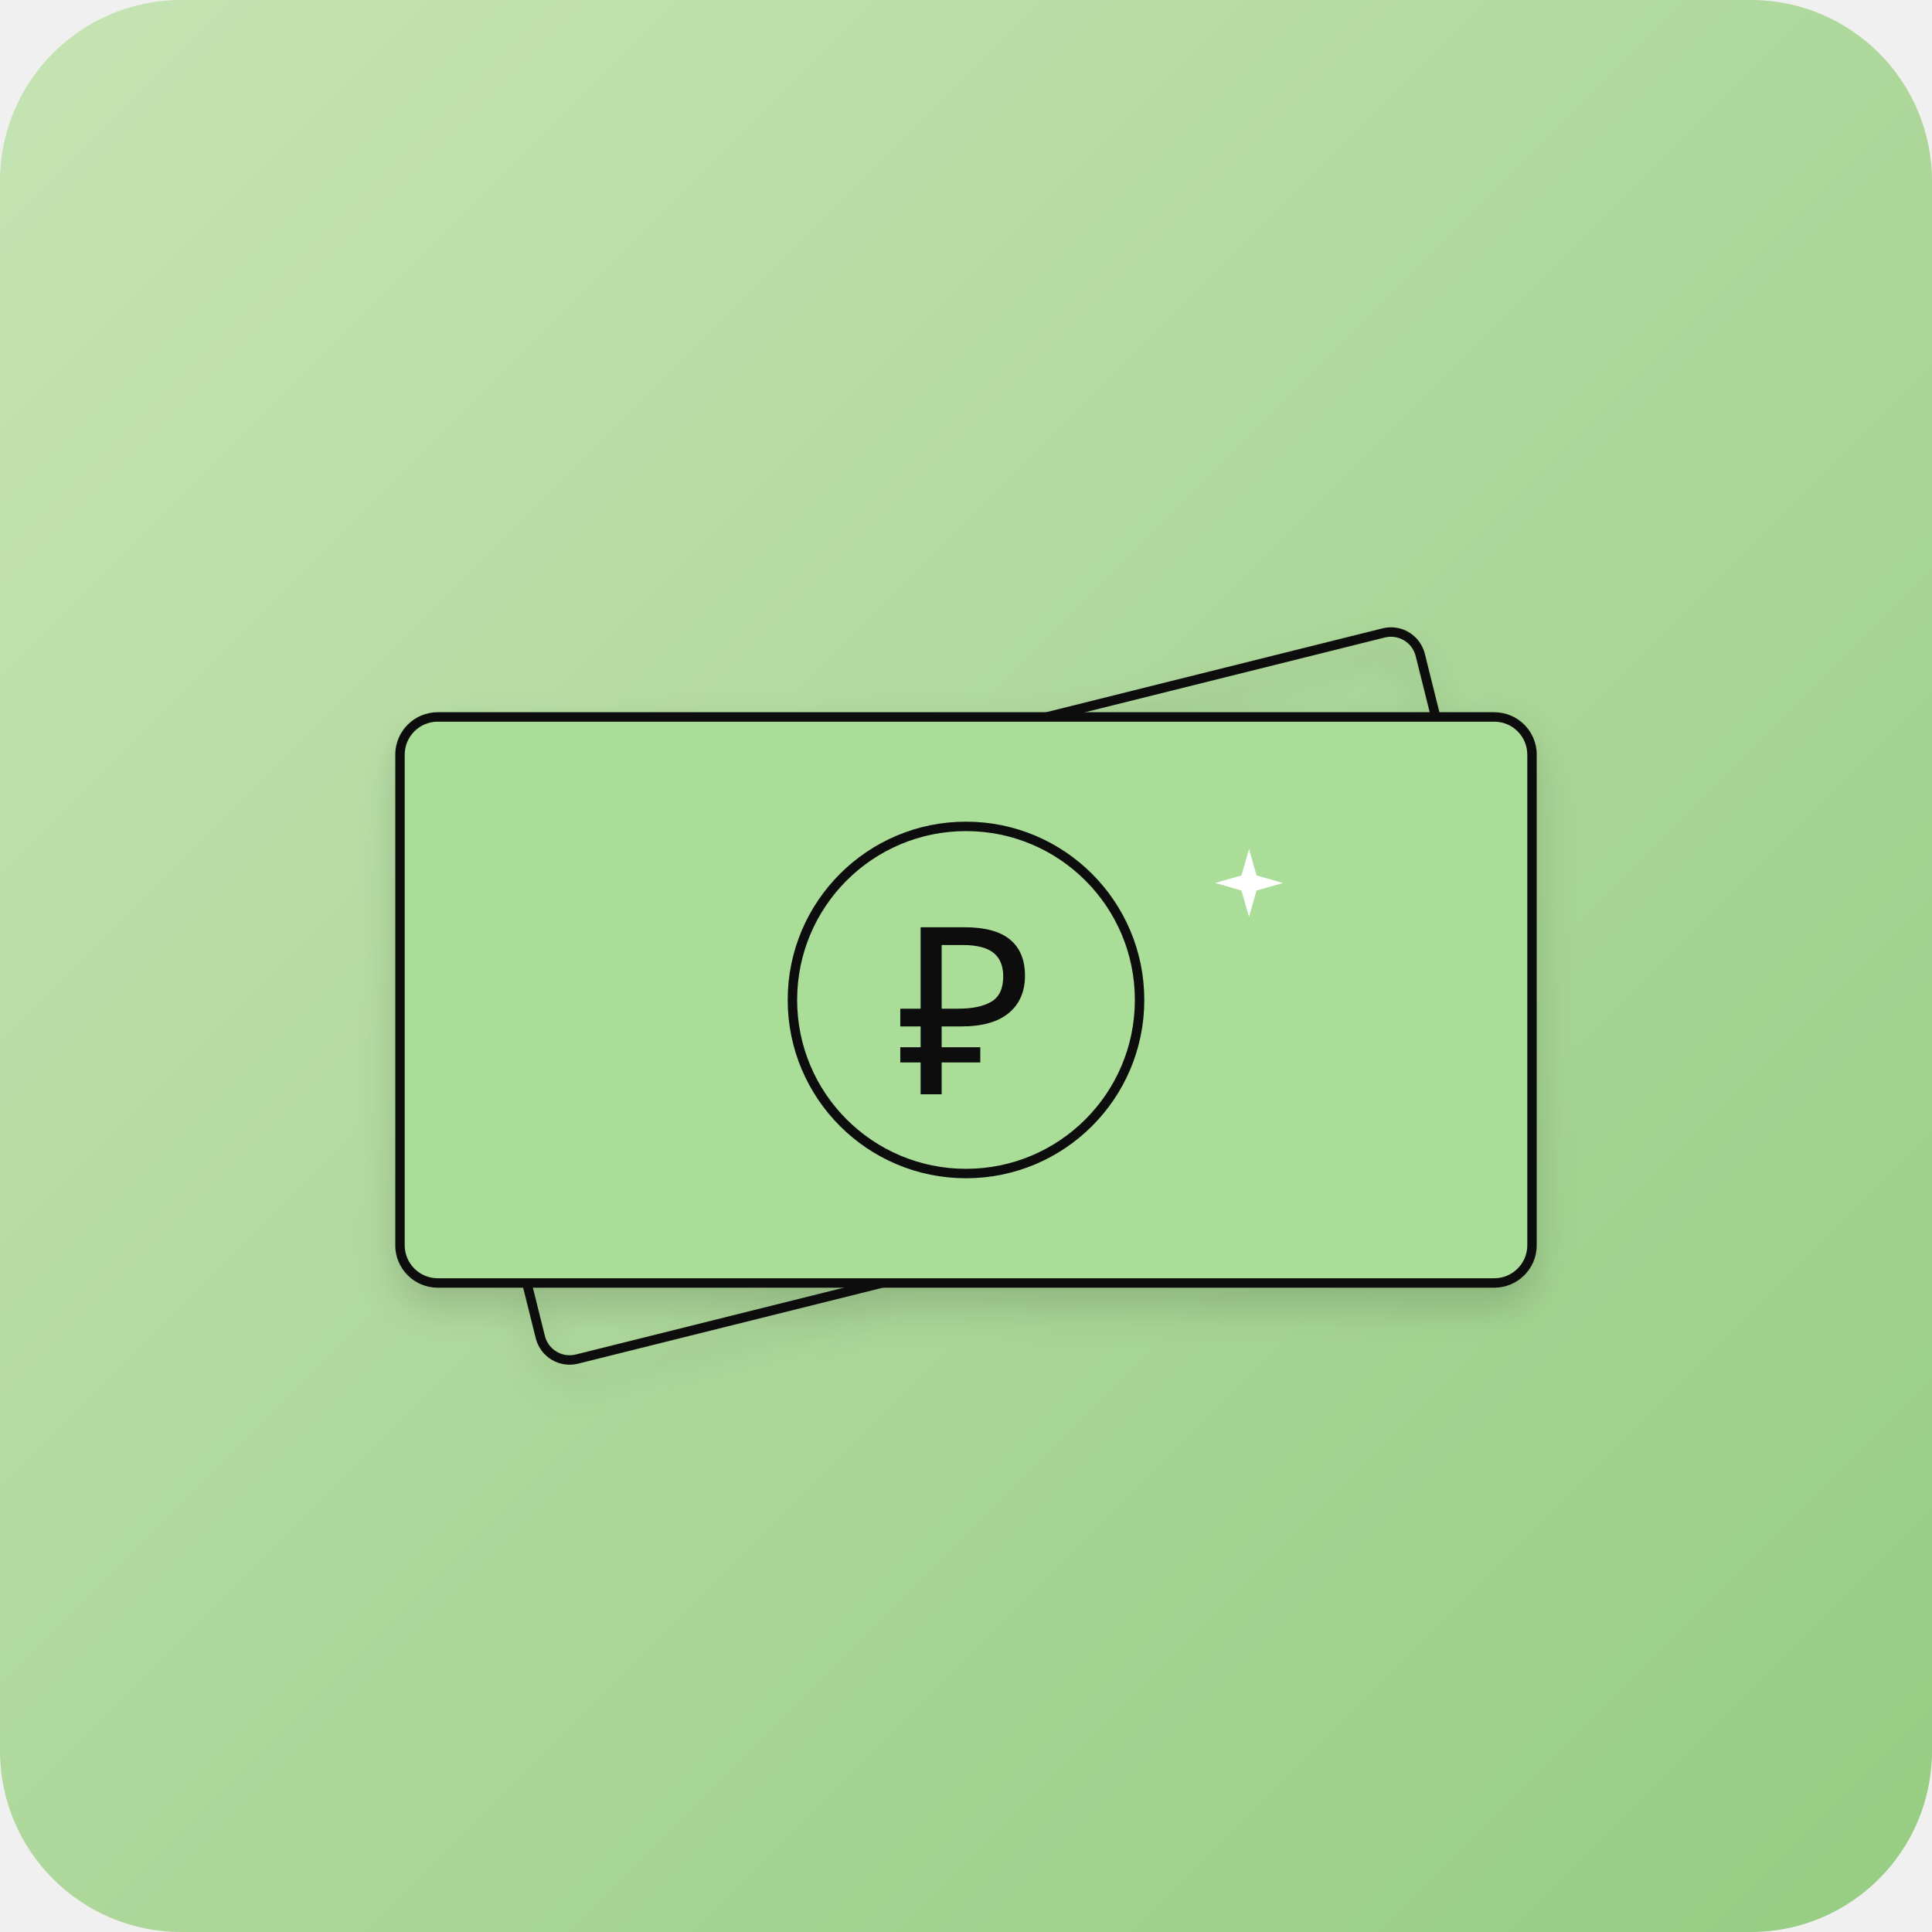
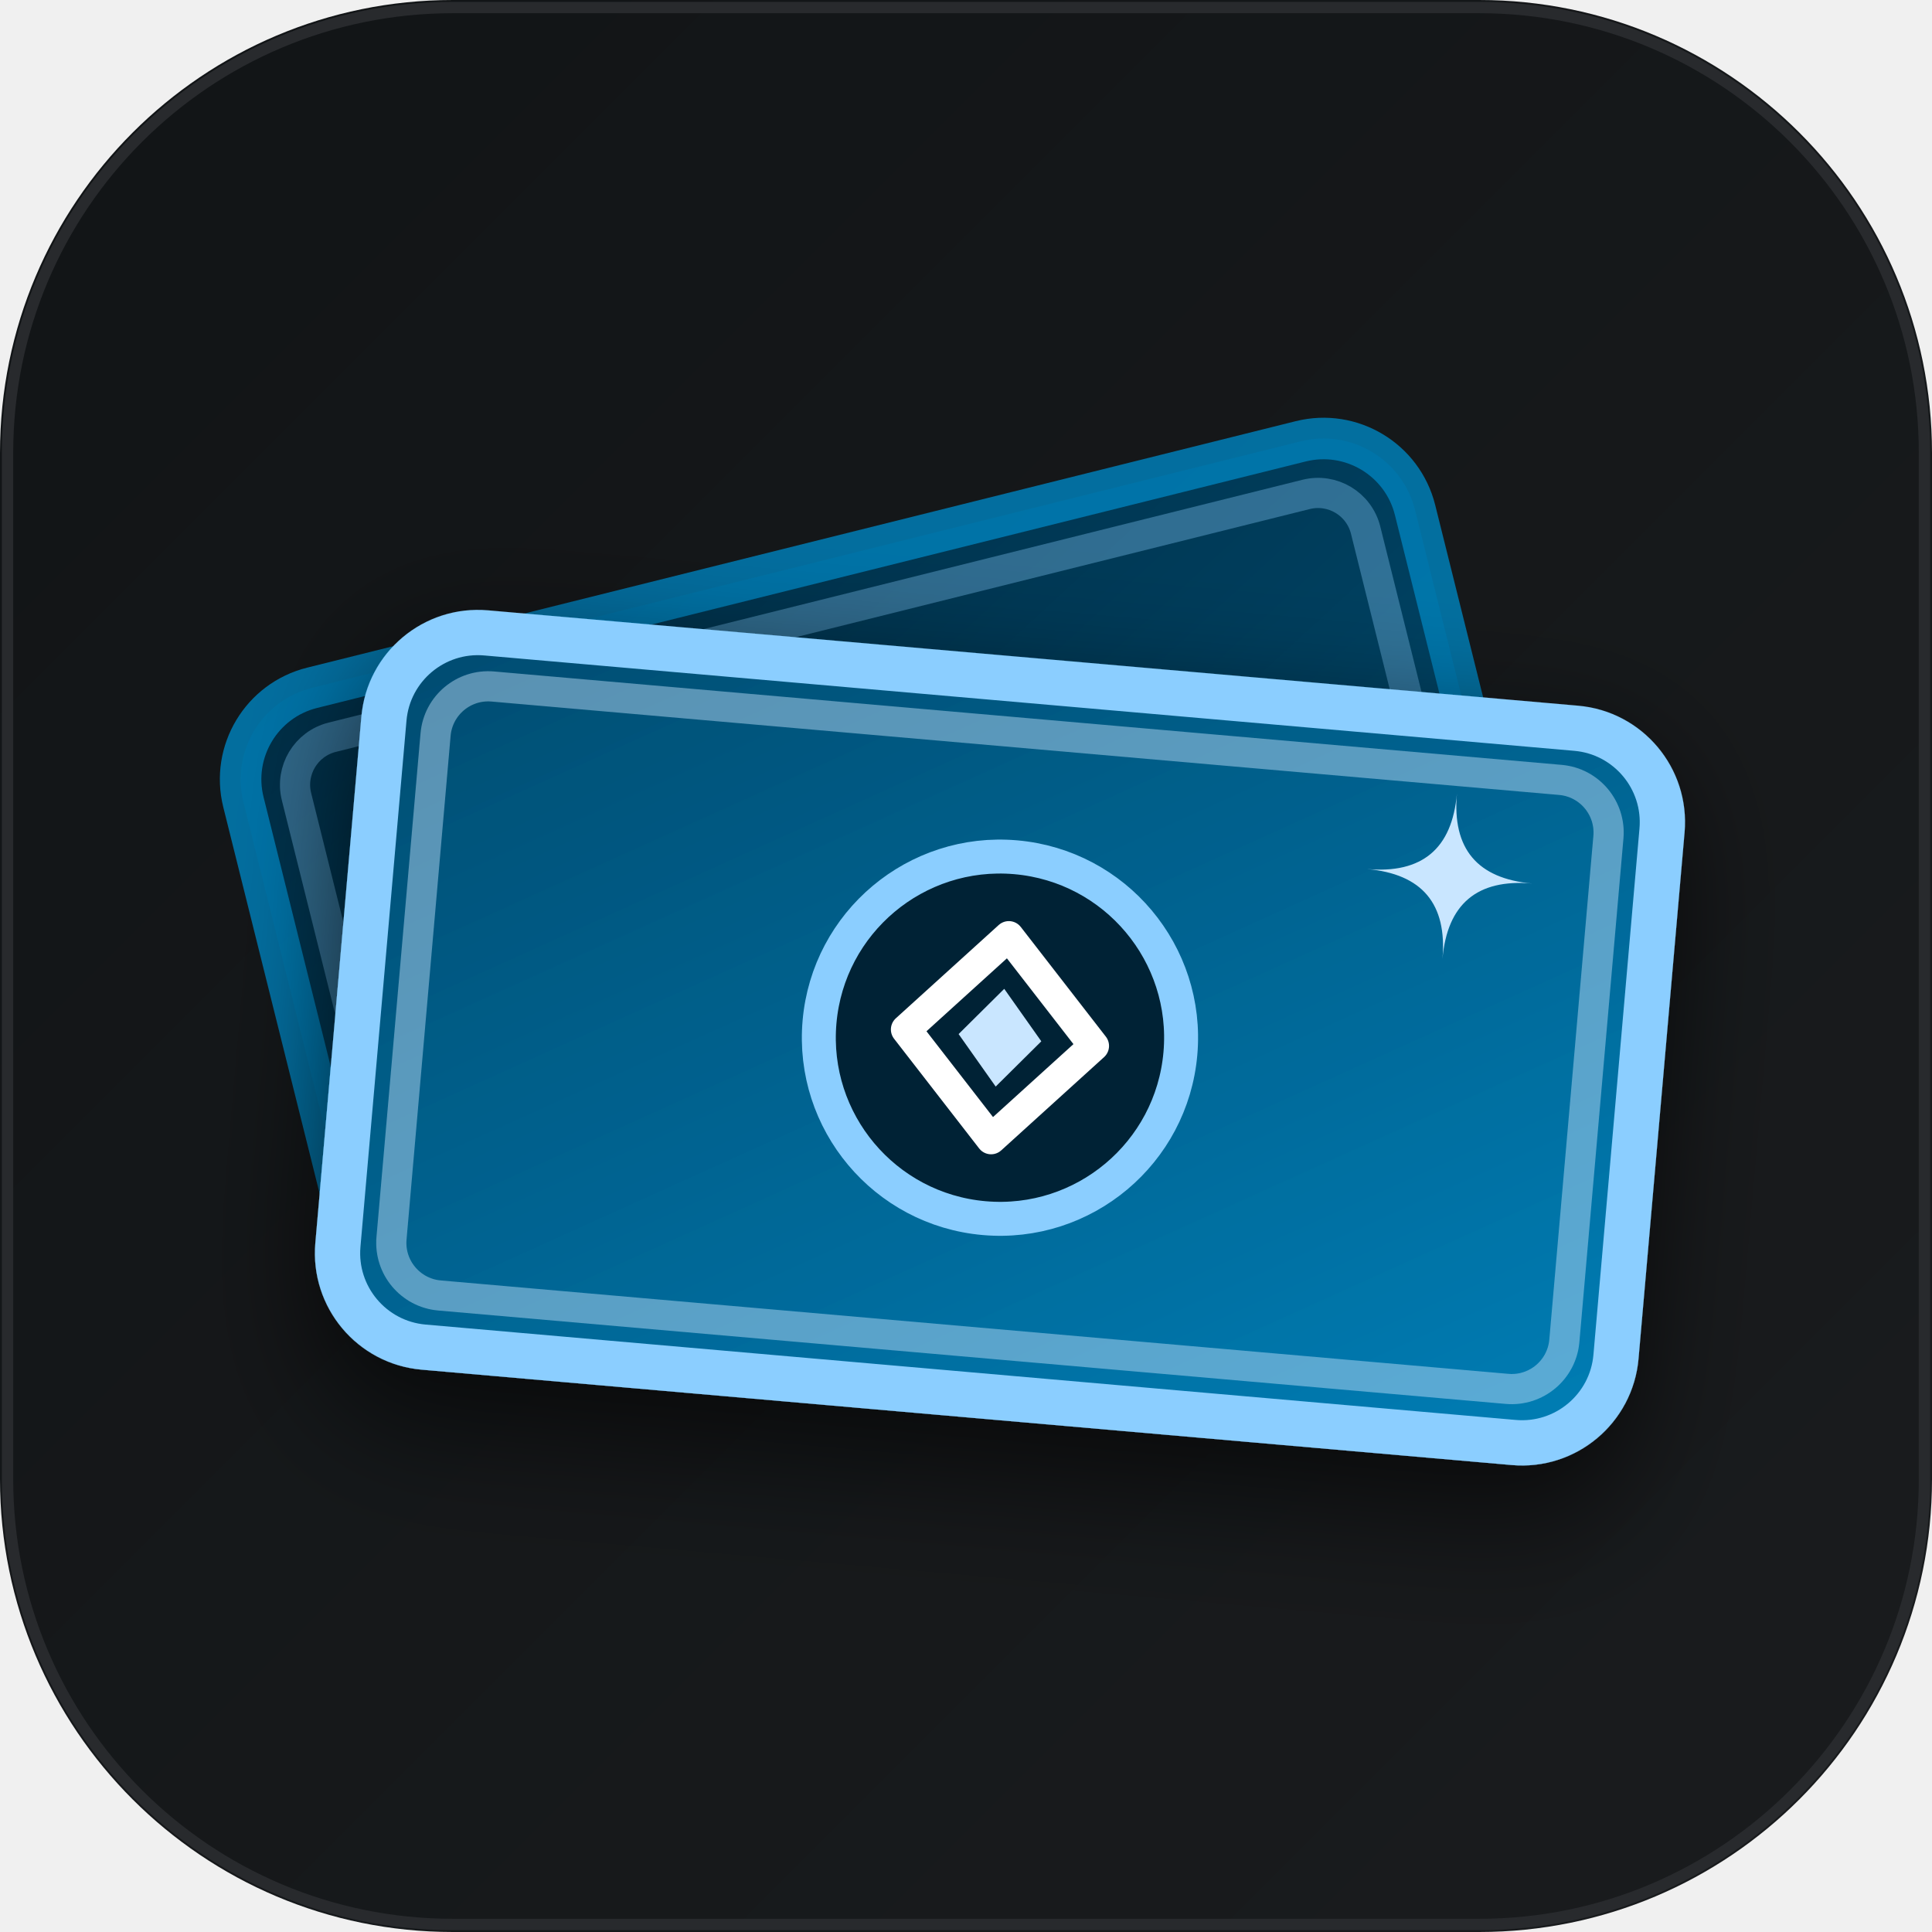
<svg xmlns="http://www.w3.org/2000/svg" viewBox="0 0 512 512" width="512" height="512">
  <defs>
-     <linearGradient id="bgGrad" x1="0%" y1="0%" x2="100%" y2="100%">
-       <stop offset="0%" stop-color="#c6e4b4" />
-       <stop offset="100%" stop-color="#96cc82" />
+     <linearGradient id="bg" x1="0%" y1="0%" x2="100%" y2="100%">
+       <stop offset="0%" stop-color="#111416" />
+       <stop offset="100%" stop-color="#1a1c1e" />
    </linearGradient>
-     <filter id="dropShadow" x="-10%" y="-10%" width="130%" height="130%">
-       <feDropShadow dx="0" dy="5" stdDeviation="5" flood-color="#000000" flood-opacity="0.15" />
+     <linearGradient id="backBill" x1="0%" y1="0%" x2="100%" y2="100%">
+       <stop offset="0%" stop-color="#002d45" />
+       <stop offset="100%" stop-color="#004b6f" />
+     </linearGradient>
+     <linearGradient id="frontBill" x1="0%" y1="0%" x2="100%" y2="100%">
+       <stop offset="0%" stop-color="#004b6f" />
+       <stop offset="100%" stop-color="#007eb6" />
+     </linearGradient>
+     <filter id="shadow" x="-20%" y="-20%" width="150%" height="150%">
+       <feDropShadow dx="0" dy="12" stdDeviation="16" flood-color="#000000" flood-opacity="0.65" />
    </filter>
  </defs>
-   <rect x="0" y="0" width="512" height="512" rx="48" fill="url(#bgGrad)" />
-   <g filter="url(#dropShadow)">
-     <g transform="translate(121, 162) rotate(-14)">
-       <rect x="-25" y="65" width="270" height="135" rx="8" fill="transparent" stroke="#0d0d0d" stroke-width="2.5" />
+   <rect width="512" height="512" rx="120" fill="url(#bg)" />
+   <rect x="2" y="2" width="508" height="508" rx="118" fill="none" stroke="#282a2d" stroke-width="3" />
+   <g transform="translate(235, 235) rotate(-14) translate(-160, -88)">
+     <rect width="320" height="176" rx="25" fill="url(#backBill)" stroke="#007eb6" stroke-width="11" stroke-opacity="0.85" />
+     <rect x="14" y="14" width="292" height="148" rx="13" fill="none" stroke="#8bceff" stroke-width="8" stroke-opacity="0.35" />
+     <circle cx="85" cy="88" r="28" fill="none" stroke="#8bceff" stroke-width="8" stroke-opacity="0.25" />
+   </g>
+   <g transform="translate(265, 275) rotate(5) translate(-170, -95)" filter="url(#shadow)">
+     <rect width="340" height="190" rx="25" fill="url(#frontBill)" stroke="#8bceff" stroke-width="12" />
+     <rect x="14" y="14" width="312" height="162" rx="14" fill="none" stroke="#c9e6ff" stroke-width="8" stroke-opacity="0.45" />
+     <circle cx="170" cy="95" r="48" fill="#002235" stroke="#8bceff" stroke-width="9" />
+     <g id="coin-emblem">
+       <path d="M 170 68 L 195 95 L 170 122 L 145 95 Z" fill="none" stroke="#ffffff" stroke-width="8" stroke-linejoin="round" />
+       <path d="M 170 82 L 181 95 L 170 108 L 159 95 Z" fill="#c9e6ff" />
    </g>
-     <g transform="translate(106, 190)">
-       <rect x="0" y="0" width="300" height="150" rx="10" fill="#aadd98" stroke="#0d0d0d" stroke-width="2.5" />
-       <circle cx="150" cy="75" r="46" fill="transparent" stroke="#0d0d0d" stroke-width="2.5" />
-       <text x="150" y="100" font-family="Arial, Helvetica, sans-serif" font-size="62" font-weight="400" fill="#0d0d0d" text-anchor="middle">₽</text>
-       <path d="M 225 35 L 227 42 L 234 44 L 227 46 L 225 53 L 223 46 L 216 44 L 223 42 Z" fill="#ffffff" stroke="none" />
-     </g>
+     <path d="M 285 20 Q 285 42 307 42 Q 285 42 285 64 Q 285 42 263 42 Q 285 42 285 20 Z" fill="#c9e6ff" />
  </g>
</svg>
